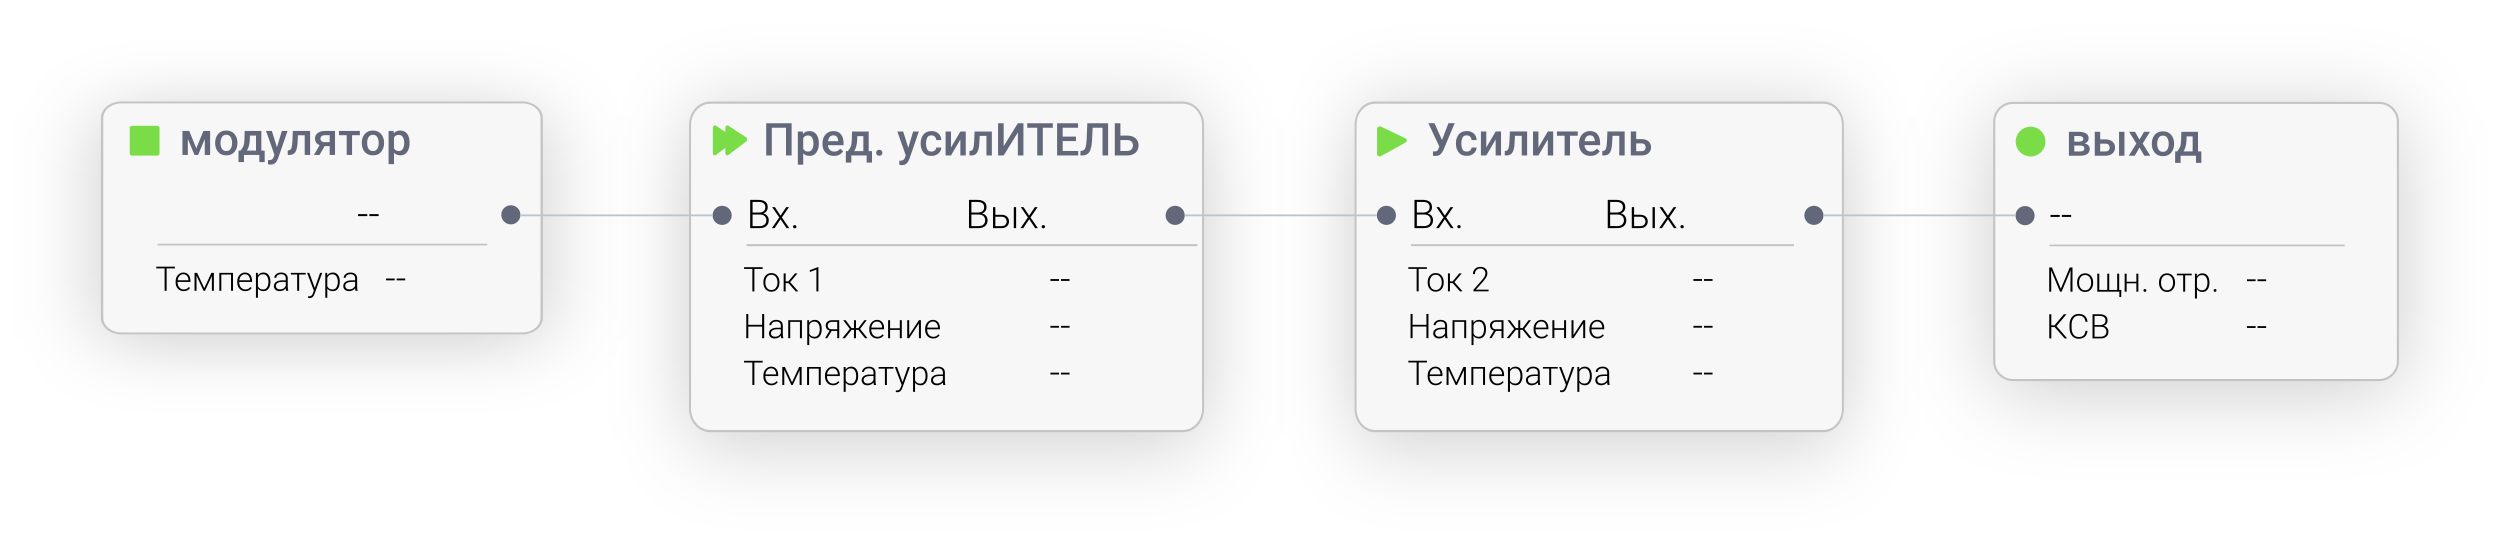
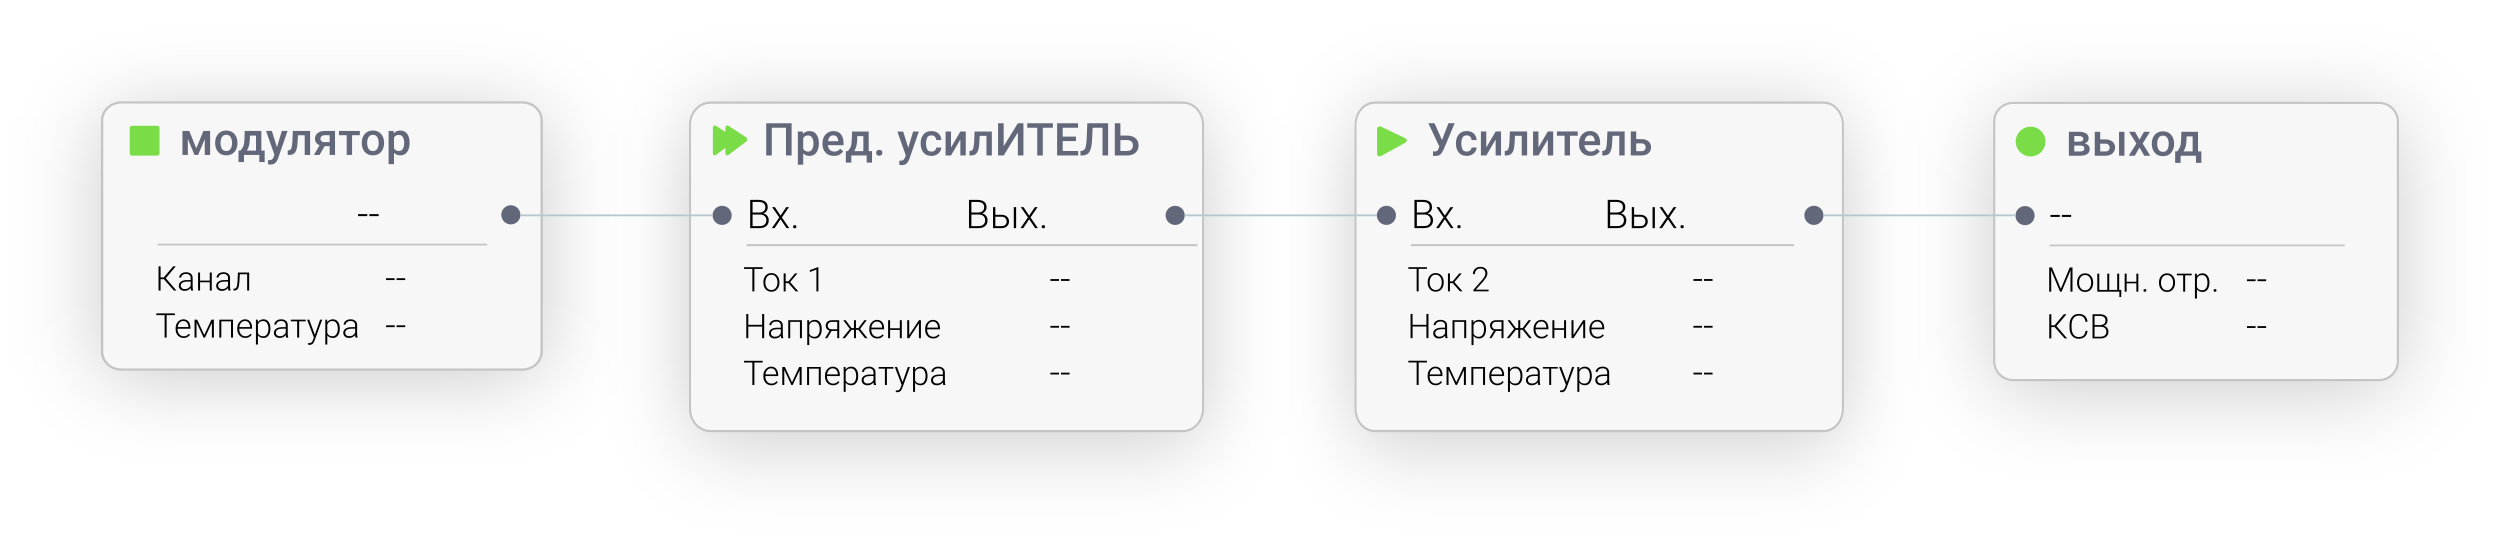
<svg xmlns="http://www.w3.org/2000/svg" id="svg5" version="1.1" viewBox="0 0 1175.41 255.68">
  <defs id="defs144">
    <filter id="filter1409" width="1.47" height="1.76" x="-.23" y="-.36" color-interpolation-filters="sRGB">
      <feFlood id="feFlood1399" flood-color="#000" flood-opacity=".2" result="flood" />
      <feComposite id="feComposite1401" in="flood" in2="SourceGraphic" operator="in" result="composite1" />
      <feGaussianBlur id="feGaussianBlur1403" in="composite1" result="blur" stdDeviation="20" />
      <feOffset id="feOffset1405" dx="0" dy="5" result="offset" />
      <feComposite id="feComposite1407" in="SourceGraphic" in2="offset" operator="over" result="composite2" />
    </filter>
    <filter id="filter1421" width="1.37" height="1.66" x="-.18" y="-.31" color-interpolation-filters="sRGB">
      <feFlood id="feFlood1411" flood-color="#000" flood-opacity=".2" result="flood" />
      <feComposite id="feComposite1413" in="flood" in2="SourceGraphic" operator="in" result="composite1" />
      <feGaussianBlur id="feGaussianBlur1415" in="composite1" result="blur" stdDeviation="20" />
      <feOffset id="feOffset1417" dx="0" dy="5" result="offset" />
      <feComposite id="feComposite1419" in="SourceGraphic" in2="offset" operator="over" result="composite2" />
    </filter>
-     <filter id="filter1433" width="1.51" height="1.78" x="-.26" y="-.37" color-interpolation-filters="sRGB">
+     <filter id="filter1433" width="1.37" height="1.66" x="-.18" y="-.31" color-interpolation-filters="sRGB">
      <feFlood id="feFlood1423" flood-color="#000" flood-opacity=".2" result="flood" />
      <feComposite id="feComposite1425" in="flood" in2="SourceGraphic" operator="in" result="composite1" />
      <feGaussianBlur id="feGaussianBlur1427" in="composite1" result="blur" stdDeviation="20" />
      <feOffset id="feOffset1429" dx="0" dy="5" result="offset" />
      <feComposite id="feComposite1431" in="SourceGraphic" in2="offset" operator="over" result="composite2" />
    </filter>
    <filter id="filter1445" width="1.52" height="1.77" x="-.26" y="-.37" color-interpolation-filters="sRGB">
      <feFlood id="feFlood1435" flood-color="#000" flood-opacity=".1" result="flood" />
      <feComposite id="feComposite1437" in="flood" in2="SourceGraphic" operator="in" result="composite1" />
      <feGaussianBlur id="feGaussianBlur1439" in="composite1" result="blur" stdDeviation="20" />
      <feOffset id="feOffset1441" dx="0" dy="5" result="offset" />
      <feComposite id="feComposite1443" in="SourceGraphic" in2="offset" operator="over" result="composite2" />
    </filter>
    <filter id="filter1457" width="1.51" height="1.78" x="-.26" y="-.37" color-interpolation-filters="sRGB">
      <feFlood id="feFlood1447" flood-color="#000" flood-opacity=".2" result="flood" />
      <feComposite id="feComposite1449" in="flood" in2="SourceGraphic" operator="in" result="composite1" />
      <feGaussianBlur id="feGaussianBlur1451" in="composite1" result="blur" stdDeviation="20" />
      <feOffset id="feOffset1453" dx="0" dy="5" result="offset" />
      <feComposite id="feComposite1455" in="SourceGraphic" in2="offset" operator="over" result="composite2" />
    </filter>
  </defs>
  <g id="layer1" transform="translate(-45.3 -403.84)">
    <g id="modulator" transform="translate(33.3 26)">
-       <rect id="rect1421" width="206.68" height="134.16" x="60" y="425.84" fill="#f7f7f7" stroke="#c4c4c4" stroke-dasharray="none" stroke-opacity="1" stroke-width="1.11" filter="url(#filter1409)" ry="9.1" transform="matrix(1 0 0 .8094 0 81.33)" />
+       <rect id="rect1421" width="206.68" height="134.16" x="60" y="425.84" fill="#f7f7f7" stroke="#c4c4c4" stroke-dasharray="none" stroke-opacity="1" stroke-width="1.11" filter="url(#filter1409)" ry="9.1" transform="matrix(1 0 0 .93612 0 27.37)" />
      <g id="g8710" fill-opacity="1" stroke="none" transform="translate(-87.32 205.84)">
        <text xml:space="preserve" id="text7925" x="183.62" y="244.84" fill="#626879" font-family="Roboto" font-size="21.33" font-stretch="normal" font-style="normal" font-variant="normal" font-weight="500" style="line-height:1.15;-inkscape-font-specification:&quot;Roboto, Medium&quot;;font-variant-ligatures:normal;font-variant-caps:all-small-caps;font-variant-numeric:normal;font-variant-east-asian:normal">
          <tspan id="tspan7979" x="183.62" y="244.84">модулятор</tspan>
        </text>
        <rect id="modulator_device_icon" width="14" height="14" x="160.32" y="231.16" fill="#7adc47" stroke-opacity="1" ry="1" />
      </g>
      <g id="g9929" transform="translate(-147.32 205.84)">
        <g id="g10081">
          <circle id="circle9062" cx="399.5" cy="273" r="4.5" fill="#626879" fill-opacity="1" stroke="none" stroke-opacity="1" stroke-width=".9" />
          <text xml:space="preserve" id="modulator_output_pwr_value" x="387.92" y="279" font-family="Roboto" font-size="18.67" font-stretch="normal" font-style="normal" font-variant="normal" font-weight="300" image-rendering="auto" style="line-height:1.25;-inkscape-font-specification:&quot;Roboto, Light&quot;;font-variant-ligatures:normal;font-variant-caps:normal;font-variant-numeric:normal;font-variant-east-asian:normal;text-align:end" text-anchor="end">
            <tspan id="tspan1419" x="387.92" y="279" font-family="Roboto" font-size="18.67" font-stretch="normal" font-style="normal" font-variant="normal" font-weight="300" style="-inkscape-font-specification:&quot;Roboto, Light&quot;;font-variant-ligatures:normal;font-variant-caps:normal;font-variant-numeric:normal;font-variant-east-asian:normal;text-align:end" text-anchor="end">--</tspan>
          </text>
        </g>
      </g>
      <path id="path9126" fill="#c4c4c4" fill-opacity="1" stroke="#c4c4c4" stroke-linecap="round" stroke-linejoin="miter" stroke-opacity="1" stroke-width=".85" d="M86.42 492.84H240.7" />
-       <g id="g10139" font-family="Roboto" font-stretch="normal" font-style="normal" font-variant="normal" font-weight="300" transform="translate(-147.32 205.84)">
+       <g id="g10139" font-family="Roboto" font-stretch="normal" font-style="normal" font-variant="normal" font-weight="300" transform="translate(-147.32 227.84)">
        <text xml:space="preserve" id="modulator_temperature_value" x="388.34" y="308.83" font-size="17.33" style="line-height:1.25;-inkscape-font-specification:&quot;Roboto, Light&quot;;font-variant-ligatures:normal;font-variant-caps:normal;font-variant-numeric:normal;font-variant-east-asian:normal;text-align:end" text-anchor="end">
          <tspan id="tspan10131" x="388.34" y="308.83" font-family="Roboto" font-size="17.33" font-stretch="normal" font-style="normal" font-variant="normal" font-weight="300" style="-inkscape-font-specification:&quot;Roboto, Light&quot;;font-variant-ligatures:normal;font-variant-caps:normal;font-variant-numeric:normal;font-variant-east-asian:normal;text-align:end" text-anchor="end">--</tspan>
        </text>
        <text xml:space="preserve" id="modulator_temperature_label" x="232.4" y="308.74" font-size="16" style="line-height:1.25;-inkscape-font-specification:&quot;Roboto, Light&quot;;font-variant-ligatures:normal;font-variant-caps:normal;font-variant-numeric:normal;font-variant-east-asian:normal">
          <tspan id="tspan10135" x="232.4" y="308.74">Температура</tspan>
+         </text>
+       </g>
+       <g id="g10129" font-family="Roboto" font-stretch="normal" font-style="normal" font-variant="normal" font-weight="300" transform="translate(-147.35 205.7)">
+         <text xml:space="preserve" id="modulator_channel_value" x="388.34" y="308.83" font-size="17.33" style="line-height:1.25;-inkscape-font-specification:&quot;Roboto, Light&quot;;font-variant-ligatures:normal;font-variant-caps:normal;font-variant-numeric:normal;font-variant-east-asian:normal;text-align:end" text-anchor="end">
+           <tspan id="tspan9068-5" x="388.34" y="308.83" font-family="Roboto" font-size="17.33" font-stretch="normal" font-style="normal" font-variant="normal" font-weight="300" style="-inkscape-font-specification:&quot;Roboto, Light&quot;;font-variant-ligatures:normal;font-variant-caps:normal;font-variant-numeric:normal;font-variant-east-asian:normal;text-align:end" text-anchor="end">--</tspan>
+         </text>
+         <text xml:space="preserve" id="modulator_channel_label" x="232.4" y="308.74" font-size="16" style="line-height:1.25;-inkscape-font-specification:&quot;Roboto, Light&quot;;font-variant-ligatures:normal;font-variant-caps:normal;font-variant-numeric:normal;font-variant-east-asian:normal">
+           <tspan id="tspan10088" x="232.4" y="308.74">Канал</tspan>
        </text>
      </g>
    </g>
    <g id="amplifier_1" transform="translate(367.64 26.26)">
      <rect id="rect1551" width="264" height="154.43" x="2.68" y="425.84" fill="#f7f7f7" stroke="#c4c4c4" stroke-dasharray="none" stroke-opacity="1" stroke-width="1.05" filter="url(#filter1433)" ry="10.47" transform="matrix(.91365 0 0 1 -.36 0)" />
      <g id="g8710-3" fill-opacity="1" stroke="none" transform="translate(-147.32 205.84)">
        <path id="amplifier_1_device_icon" fill="#7adc47" fill-opacity="1" stroke-width=".2" d="M161.24 230.72a.93 1.14 5.98 0 0-1.09 1.18l-.01 11.82a.93 1.14 5.98 0 0 1.4.92l4.46-3.38v2.46a.93 1.14 5.98 0 0 1.4.92l8.4-6.34a.93 1.14 5.98 0 0 0-1.97l-8.39-5.49a.93 1.14 5.98 0 0-1.4 1.06v1.87l-4.46-2.93a.93 1.14 5.98 0 0-.3-.12z" />
        <text xml:space="preserve" id="text7925-5" x="183.62" y="244.84" fill="#626879" font-family="Roboto" font-size="21.33" font-stretch="normal" font-style="normal" font-variant="normal" font-weight="500" style="line-height:1.15;-inkscape-font-specification:&quot;Roboto, Medium&quot;;font-variant-ligatures:normal;font-variant-caps:all-small-caps;font-variant-numeric:normal;font-variant-east-asian:normal">
          <tspan id="tspan7979-6" x="183.62" y="244.84">Пред. усилИТЕЛЬ</tspan>
        </text>
      </g>
      <g id="g9929-1" transform="translate(-147.32 205.84)">
        <g id="pwr_in_display">
          <circle id="path9058-5" cx="164.5" cy="273" r="4.5" fill="#626879" fill-opacity="1" stroke="none" stroke-opacity="1" stroke-width=".9" />
          <text xml:space="preserve" id="amplifier_1_input_pwr_value" x="176" y="279" font-family="Roboto" font-size="18.67" font-stretch="normal" font-style="normal" font-variant="normal" font-weight="300" style="line-height:1.25;-inkscape-font-specification:&quot;Roboto, Light&quot;;font-variant-ligatures:normal;font-variant-caps:normal;font-variant-numeric:normal;font-variant-east-asian:normal">
            <tspan id="pwr_input_value_span" x="176" y="279" font-family="Roboto" font-size="18.67" font-stretch="normal" font-style="normal" font-variant="normal" font-weight="300" style="-inkscape-font-specification:&quot;Roboto, Light&quot;;font-variant-ligatures:normal;font-variant-caps:normal;font-variant-numeric:normal;font-variant-east-asian:normal">Вх.</tspan>
          </text>
        </g>
        <g id="g10081-8">
          <circle id="circle9062-1" cx="377.5" cy="273" r="4.5" fill="#626879" fill-opacity="1" stroke="none" stroke-opacity="1" stroke-width=".9" />
          <text xml:space="preserve" id="amplifier_1_output_pwr_value" x="367.92" y="279" font-family="Roboto" font-size="18.67" font-stretch="normal" font-style="normal" font-variant="normal" font-weight="300" image-rendering="auto" style="line-height:1.25;-inkscape-font-specification:&quot;Roboto, Light&quot;;font-variant-ligatures:normal;font-variant-caps:normal;font-variant-numeric:normal;font-variant-east-asian:normal;text-align:end" text-anchor="end">
            <tspan id="pwr_output_value_span" x="367.92" y="279" font-family="Roboto" font-size="18.67" font-stretch="normal" font-style="normal" font-variant="normal" font-weight="300" style="-inkscape-font-specification:&quot;Roboto, Light&quot;;font-variant-ligatures:normal;font-variant-caps:normal;font-variant-numeric:normal;font-variant-east-asian:normal;text-align:end" text-anchor="end">Вых.</tspan>
          </text>
        </g>
      </g>
      <path id="path9126-4" fill="#c4c4c4" fill-opacity="1" stroke="#c4c4c4" stroke-linecap="butt" stroke-linejoin="miter" stroke-opacity="1" stroke-width="1" d="M28.68 492.84h212" />
      <g id="g10129-4" font-family="Roboto" font-stretch="normal" font-style="normal" font-variant="normal" font-weight="300" transform="translate(-147.32 205.84)">
        <text xml:space="preserve" id="amplifier_1_current_value" x="366.34" y="308.83" font-size="17.33" style="line-height:1.25;-inkscape-font-specification:&quot;Roboto, Light&quot;;font-variant-ligatures:normal;font-variant-caps:normal;font-variant-numeric:normal;font-variant-east-asian:normal;text-align:end" text-anchor="end">
          <tspan id="tspan9068-5-4" x="366.34" y="308.83" font-family="Roboto" font-size="17.33" font-stretch="normal" font-style="normal" font-variant="normal" font-weight="300" style="-inkscape-font-specification:&quot;Roboto, Light&quot;;font-variant-ligatures:normal;font-variant-caps:normal;font-variant-numeric:normal;font-variant-east-asian:normal;text-align:end" text-anchor="end">--</tspan>
        </text>
        <text xml:space="preserve" id="amplifier_1_amperage_label" x="174.4" y="308.74" font-size="16" style="line-height:1.25;-inkscape-font-specification:&quot;Roboto, Light&quot;;font-variant-ligatures:normal;font-variant-caps:normal;font-variant-numeric:normal;font-variant-east-asian:normal">
          <tspan id="tspan10088-6" x="174.4" y="308.74">Ток 1</tspan>
        </text>
      </g>
      <g id="g10139-3" font-family="Roboto" font-stretch="normal" font-style="normal" font-variant="normal" font-weight="300" transform="translate(-147.32 227.84)">
        <text xml:space="preserve" id="amplifier_1_voltage_value" x="366.34" y="308.83" font-size="17.33" style="line-height:1.25;-inkscape-font-specification:&quot;Roboto, Light&quot;;font-variant-ligatures:normal;font-variant-caps:normal;font-variant-numeric:normal;font-variant-east-asian:normal;text-align:end" text-anchor="end">
          <tspan id="tspan10131-7" x="366.34" y="308.83" font-family="Roboto" font-size="17.33" font-stretch="normal" font-style="normal" font-variant="normal" font-weight="300" style="-inkscape-font-specification:&quot;Roboto, Light&quot;;font-variant-ligatures:normal;font-variant-caps:normal;font-variant-numeric:normal;font-variant-east-asian:normal;text-align:end" text-anchor="end">--</tspan>
        </text>
        <text xml:space="preserve" id="amplifier_1_voltage_label" x="174.4" y="308.74" font-size="16" style="line-height:1.25;-inkscape-font-specification:&quot;Roboto, Light&quot;;font-variant-ligatures:normal;font-variant-caps:normal;font-variant-numeric:normal;font-variant-east-asian:normal">
          <tspan id="tspan10135-9" x="174.4" y="308.74">Напряжение</tspan>
        </text>
      </g>
      <g id="g10642" font-family="Roboto" font-stretch="normal" font-style="normal" font-variant="normal" font-weight="300" transform="translate(-147.32 249.84)">
        <text xml:space="preserve" id="amplifier_1_temperature_value" x="366.34" y="308.83" font-size="17.33" style="line-height:1.25;-inkscape-font-specification:&quot;Roboto, Light&quot;;font-variant-ligatures:normal;font-variant-caps:normal;font-variant-numeric:normal;font-variant-east-asian:normal;text-align:end" text-anchor="end">
          <tspan id="tspan10634" x="366.34" y="308.83" font-family="Roboto" font-size="17.33" font-stretch="normal" font-style="normal" font-variant="normal" font-weight="300" style="-inkscape-font-specification:&quot;Roboto, Light&quot;;font-variant-ligatures:normal;font-variant-caps:normal;font-variant-numeric:normal;font-variant-east-asian:normal;text-align:end" text-anchor="end">--</tspan>
        </text>
        <text xml:space="preserve" id="amplifier_1_temperature_label" x="174.4" y="308.74" font-size="16" style="line-height:1.25;-inkscape-font-specification:&quot;Roboto, Light&quot;;font-variant-ligatures:normal;font-variant-caps:normal;font-variant-numeric:normal;font-variant-east-asian:normal">
          <tspan id="tspan10638" x="174.4" y="308.74">Температура</tspan>
        </text>
      </g>
    </g>
    <g id="output" transform="translate(980.23 26.38)">
      <rect id="rect8952" width="189.79" height="130.3" x="2.68" y="425.84" fill="#f7f7f7" stroke="#c4c4c4" stroke-dasharray="none" stroke-opacity="1" stroke-width="1" filter="url(#filter1457)" ry="8.83" />
      <g id="g8960" fill-opacity="1" stroke="none" transform="translate(-147.32 205.84)">
        <text xml:space="preserve" id="text8958" x="183.62" y="244.84" fill="#626879" font-family="Roboto" font-size="21.33" font-stretch="normal" font-style="normal" font-variant="normal" font-weight="500" style="line-height:1.15;-inkscape-font-specification:&quot;Roboto, Medium&quot;;font-variant-ligatures:normal;font-variant-caps:all-small-caps;font-variant-numeric:normal;font-variant-east-asian:normal">
          <tspan id="tspan8956" x="183.62" y="244.84">выход</tspan>
        </text>
        <circle id="output_device_icon" cx="167.1" cy="238.18" r="7" fill="#7adc47" fill-opacity="1" stroke="none" stroke-width="1" />
      </g>
      <g id="g8982" transform="translate(-147.32 205.84)">
        <g id="g8970">
          <circle id="circle8962" cx="164.5" cy="273" r="4.5" fill="#626879" fill-opacity="1" stroke="none" stroke-opacity="1" stroke-width=".9" />
          <text xml:space="preserve" id="output_input_pwr_value" x="176" y="279" font-family="Roboto" font-size="18.67" font-stretch="normal" font-style="normal" font-variant="normal" font-weight="300" style="line-height:1.25;-inkscape-font-specification:&quot;Roboto, Light&quot;;font-variant-ligatures:normal;font-variant-caps:normal;font-variant-numeric:normal;font-variant-east-asian:normal">
            <tspan id="tspan8966" x="176" y="279" font-family="Roboto" font-size="18.67" font-stretch="normal" font-style="normal" font-variant="normal" font-weight="300" style="-inkscape-font-specification:&quot;Roboto, Light&quot;;font-variant-ligatures:normal;font-variant-caps:normal;font-variant-numeric:normal;font-variant-east-asian:normal">--</tspan>
          </text>
        </g>
      </g>
      <path id="path8984" fill="#c4c4c4" fill-opacity="1" stroke="#c4c4c4" stroke-linecap="butt" stroke-linejoin="miter" stroke-opacity="1" stroke-width=".81" d="M28.68 492.84h138.8" />
      <g id="g8994" font-family="Roboto" font-stretch="normal" font-style="normal" font-variant="normal" font-weight="300" transform="translate(-147.32 205.84)">
        <text xml:space="preserve" id="output_refl_pwr_value" x="316.34" y="308.83" font-size="17.33" style="line-height:1.25;-inkscape-font-specification:&quot;Roboto, Light&quot;;font-variant-ligatures:normal;font-variant-caps:normal;font-variant-numeric:normal;font-variant-east-asian:normal;text-align:end" text-anchor="end">
          <tspan id="tspan8986" x="316.34" y="308.83" font-family="Roboto" font-size="17.33" font-stretch="normal" font-style="normal" font-variant="normal" font-weight="300" style="-inkscape-font-specification:&quot;Roboto, Light&quot;;font-variant-ligatures:normal;font-variant-caps:normal;font-variant-numeric:normal;font-variant-east-asian:normal;text-align:end" text-anchor="end">--</tspan>
        </text>
        <text xml:space="preserve" id="output_refl_pwr_label" x="174.4" y="308.74" font-size="16" style="line-height:1.25;-inkscape-font-specification:&quot;Roboto, Light&quot;;font-variant-ligatures:normal;font-variant-caps:normal;font-variant-numeric:normal;font-variant-east-asian:normal">
          <tspan id="tspan8990" x="174.4" y="308.74">Мощн. отр.</tspan>
        </text>
      </g>
      <g id="g9004" font-family="Roboto" font-stretch="normal" font-style="normal" font-variant="normal" font-weight="300" transform="translate(-147.32 227.84)">
        <text xml:space="preserve" id="output_swr_value" x="316.34" y="308.83" font-size="17.33" style="line-height:1.25;-inkscape-font-specification:&quot;Roboto, Light&quot;;font-variant-ligatures:normal;font-variant-caps:normal;font-variant-numeric:normal;font-variant-east-asian:normal;text-align:end" text-anchor="end">
          <tspan id="tspan8996" x="316.34" y="308.83" font-family="Roboto" font-size="17.33" font-stretch="normal" font-style="normal" font-variant="normal" font-weight="300" style="-inkscape-font-specification:&quot;Roboto, Light&quot;;font-variant-ligatures:normal;font-variant-caps:normal;font-variant-numeric:normal;font-variant-east-asian:normal;text-align:end" text-anchor="end">--</tspan>
        </text>
        <text xml:space="preserve" id="output_swr_label" x="174.4" y="308.74" font-size="16" style="line-height:1.25;-inkscape-font-specification:&quot;Roboto, Light&quot;;font-variant-ligatures:normal;font-variant-caps:normal;font-variant-numeric:normal;font-variant-east-asian:normal">
          <tspan id="tspan9000" x="174.4" y="308.74">КСВ</tspan>
        </text>
      </g>
    </g>
    <g id="amplifier_2" transform="translate(679.96 26.25)">
      <rect id="rect1481" width="264" height="154.43" x="2.68" y="425.84" fill="#f7f7f7" stroke="#c4c4c4" stroke-dasharray="none" stroke-opacity="1" stroke-width="1.07" filter="url(#filter1421)" ry="10.47" transform="matrix(.8679 0 0 1 .35 0)" />
      <g id="g1489" fill-opacity="1" stroke="none" transform="translate(-147.32 205.84)">
        <path id="amplifier_2_device_icon" fill="#7adc47" stroke-opacity="1" d="m203.23 266.4-53.27-9.77a5.2 5.2 70.4 0 1-3.02-8.48l35.1-41.24a5.2 5.2 10.4 0 1 8.85 1.62l18.17 51.02a5.2 5.2 130.4 0 1-5.83 6.85z" transform="matrix(.18574 .13472 .15854 -.17216 93.48 255.29)" />
        <text xml:space="preserve" id="text1487" x="183.62" y="244.84" fill="#626879" font-family="Roboto" font-size="21.33" font-stretch="normal" font-style="normal" font-variant="normal" font-weight="500" style="line-height:1.15;-inkscape-font-specification:&quot;Roboto, Medium&quot;;font-variant-ligatures:normal;font-variant-caps:all-small-caps;font-variant-numeric:normal;font-variant-east-asian:normal">
          <tspan id="tspan1485" x="183.62" y="244.84">Усилитель</tspan>
        </text>
      </g>
      <g id="g1511" transform="translate(-147.32 205.84)">
        <g id="g1499">
          <circle id="circle1491" cx="164.5" cy="273" r="4.5" fill="#626879" fill-opacity="1" stroke="none" stroke-opacity="1" stroke-width=".9" />
          <text xml:space="preserve" id="amplifier_2_input_pwr_value" x="176" y="279" font-family="Roboto" font-size="18.67" font-stretch="normal" font-style="normal" font-variant="normal" font-weight="300" style="line-height:1.25;-inkscape-font-specification:&quot;Roboto, Light&quot;;font-variant-ligatures:normal;font-variant-caps:normal;font-variant-numeric:normal;font-variant-east-asian:normal">
            <tspan id="tspan1495" x="176" y="279" font-family="Roboto" font-size="18.67" font-stretch="normal" font-style="normal" font-variant="normal" font-weight="300" style="-inkscape-font-specification:&quot;Roboto, Light&quot;;font-variant-ligatures:normal;font-variant-caps:normal;font-variant-numeric:normal;font-variant-east-asian:normal">Вх.</tspan>
          </text>
        </g>
        <g id="g1509">
          <circle id="circle1501" cx="365.5" cy="273" r="4.5" fill="#626879" fill-opacity="1" stroke="none" stroke-opacity="1" stroke-width=".9" />
          <text xml:space="preserve" id="amplifier_2_output_pwr" x="355.92" y="279" font-family="Roboto" font-size="18.67" font-stretch="normal" font-style="normal" font-variant="normal" font-weight="300" image-rendering="auto" style="line-height:1.25;-inkscape-font-specification:&quot;Roboto, Light&quot;;font-variant-ligatures:normal;font-variant-caps:normal;font-variant-numeric:normal;font-variant-east-asian:normal;text-align:end" text-anchor="end">
            <tspan id="tspan1505" x="355.92" y="279" font-family="Roboto" font-size="18.67" font-stretch="normal" font-style="normal" font-variant="normal" font-weight="300" style="-inkscape-font-specification:&quot;Roboto, Light&quot;;font-variant-ligatures:normal;font-variant-caps:normal;font-variant-numeric:normal;font-variant-east-asian:normal;text-align:end" text-anchor="end">Вых.</tspan>
          </text>
        </g>
      </g>
      <path id="path1513" fill="#c4c4c4" fill-opacity="1" stroke="#c4c4c4" stroke-linecap="butt" stroke-linejoin="miter" stroke-opacity="1" stroke-width=".92" d="M28.68 492.84h180.13" />
      <g id="g1523" font-family="Roboto" font-stretch="normal" font-style="normal" font-variant="normal" font-weight="300" transform="translate(-147.32 205.84)">
        <text xml:space="preserve" id="amplifier_2_current_value" x="356.34" y="308.83" font-size="17.33" style="line-height:1.25;-inkscape-font-specification:&quot;Roboto, Light&quot;;font-variant-ligatures:normal;font-variant-caps:normal;font-variant-numeric:normal;font-variant-east-asian:normal;text-align:end" text-anchor="end">
          <tspan id="tspan1515" x="356.34" y="308.83" font-family="Roboto" font-size="17.33" font-stretch="normal" font-style="normal" font-variant="normal" font-weight="300" style="-inkscape-font-specification:&quot;Roboto, Light&quot;;font-variant-ligatures:normal;font-variant-caps:normal;font-variant-numeric:normal;font-variant-east-asian:normal;text-align:end" text-anchor="end">--</tspan>
        </text>
        <text xml:space="preserve" id="amplifier_2_current_label" x="174.4" y="308.74" font-size="16" style="line-height:1.25;-inkscape-font-specification:&quot;Roboto, Light&quot;;font-variant-ligatures:normal;font-variant-caps:normal;font-variant-numeric:normal;font-variant-east-asian:normal">
          <tspan id="tspan1519" x="174.4" y="308.74">Ток 2</tspan>
        </text>
      </g>
      <g id="g1533" font-family="Roboto" font-stretch="normal" font-style="normal" font-variant="normal" font-weight="300" transform="translate(-147.32 227.84)">
        <text xml:space="preserve" id="amplifier_2_voltage_value" x="356.34" y="308.83" font-size="17.33" style="line-height:1.25;-inkscape-font-specification:&quot;Roboto, Light&quot;;font-variant-ligatures:normal;font-variant-caps:normal;font-variant-numeric:normal;font-variant-east-asian:normal;text-align:end" text-anchor="end">
          <tspan id="tspan1525" x="356.34" y="308.83" font-family="Roboto" font-size="17.33" font-stretch="normal" font-style="normal" font-variant="normal" font-weight="300" style="-inkscape-font-specification:&quot;Roboto, Light&quot;;font-variant-ligatures:normal;font-variant-caps:normal;font-variant-numeric:normal;font-variant-east-asian:normal;text-align:end" text-anchor="end">--</tspan>
        </text>
        <text xml:space="preserve" id="amplifier_2_voltage_label" x="174.4" y="308.74" font-size="16" style="line-height:1.25;-inkscape-font-specification:&quot;Roboto, Light&quot;;font-variant-ligatures:normal;font-variant-caps:normal;font-variant-numeric:normal;font-variant-east-asian:normal">
          <tspan id="tspan1529" x="174.4" y="308.74">Напряжение</tspan>
        </text>
      </g>
      <g id="g1543" font-family="Roboto" font-stretch="normal" font-style="normal" font-variant="normal" font-weight="300" transform="translate(-147.32 249.84)">
        <text xml:space="preserve" id="amplifier_2_temperature_value" x="356.34" y="308.83" font-size="17.33" style="line-height:1.25;-inkscape-font-specification:&quot;Roboto, Light&quot;;font-variant-ligatures:normal;font-variant-caps:normal;font-variant-numeric:normal;font-variant-east-asian:normal;text-align:end" text-anchor="end">
          <tspan id="tspan1535" x="356.34" y="308.83" font-family="Roboto" font-size="17.33" font-stretch="normal" font-style="normal" font-variant="normal" font-weight="300" style="-inkscape-font-specification:&quot;Roboto, Light&quot;;font-variant-ligatures:normal;font-variant-caps:normal;font-variant-numeric:normal;font-variant-east-asian:normal;text-align:end" text-anchor="end">--</tspan>
        </text>
        <text xml:space="preserve" id="amplifier_2_temperature_label" x="174.4" y="308.74" font-size="16" style="line-height:1.25;-inkscape-font-specification:&quot;Roboto, Light&quot;;font-variant-ligatures:normal;font-variant-caps:normal;font-variant-numeric:normal;font-variant-east-asian:normal">
          <tspan id="tspan1539" x="174.4" y="308.74">Температура</tspan>
        </text>
      </g>
    </g>
  </g>
  <g id="layer2" fill="none" stroke="#b5c6cf" stroke-dasharray="none" stroke-linecap="butt" stroke-linejoin="miter" stroke-opacity="1" stroke-width=".86" transform="translate(-45.3 -403.84)">
    <path id="path571" d="M289.96 505.1h90.34" />
    <path id="path573" d="M602.33 505.1h90.35" />
    <path id="path575" d="M902.62 505.1h90.34" />
  </g>
</svg>
